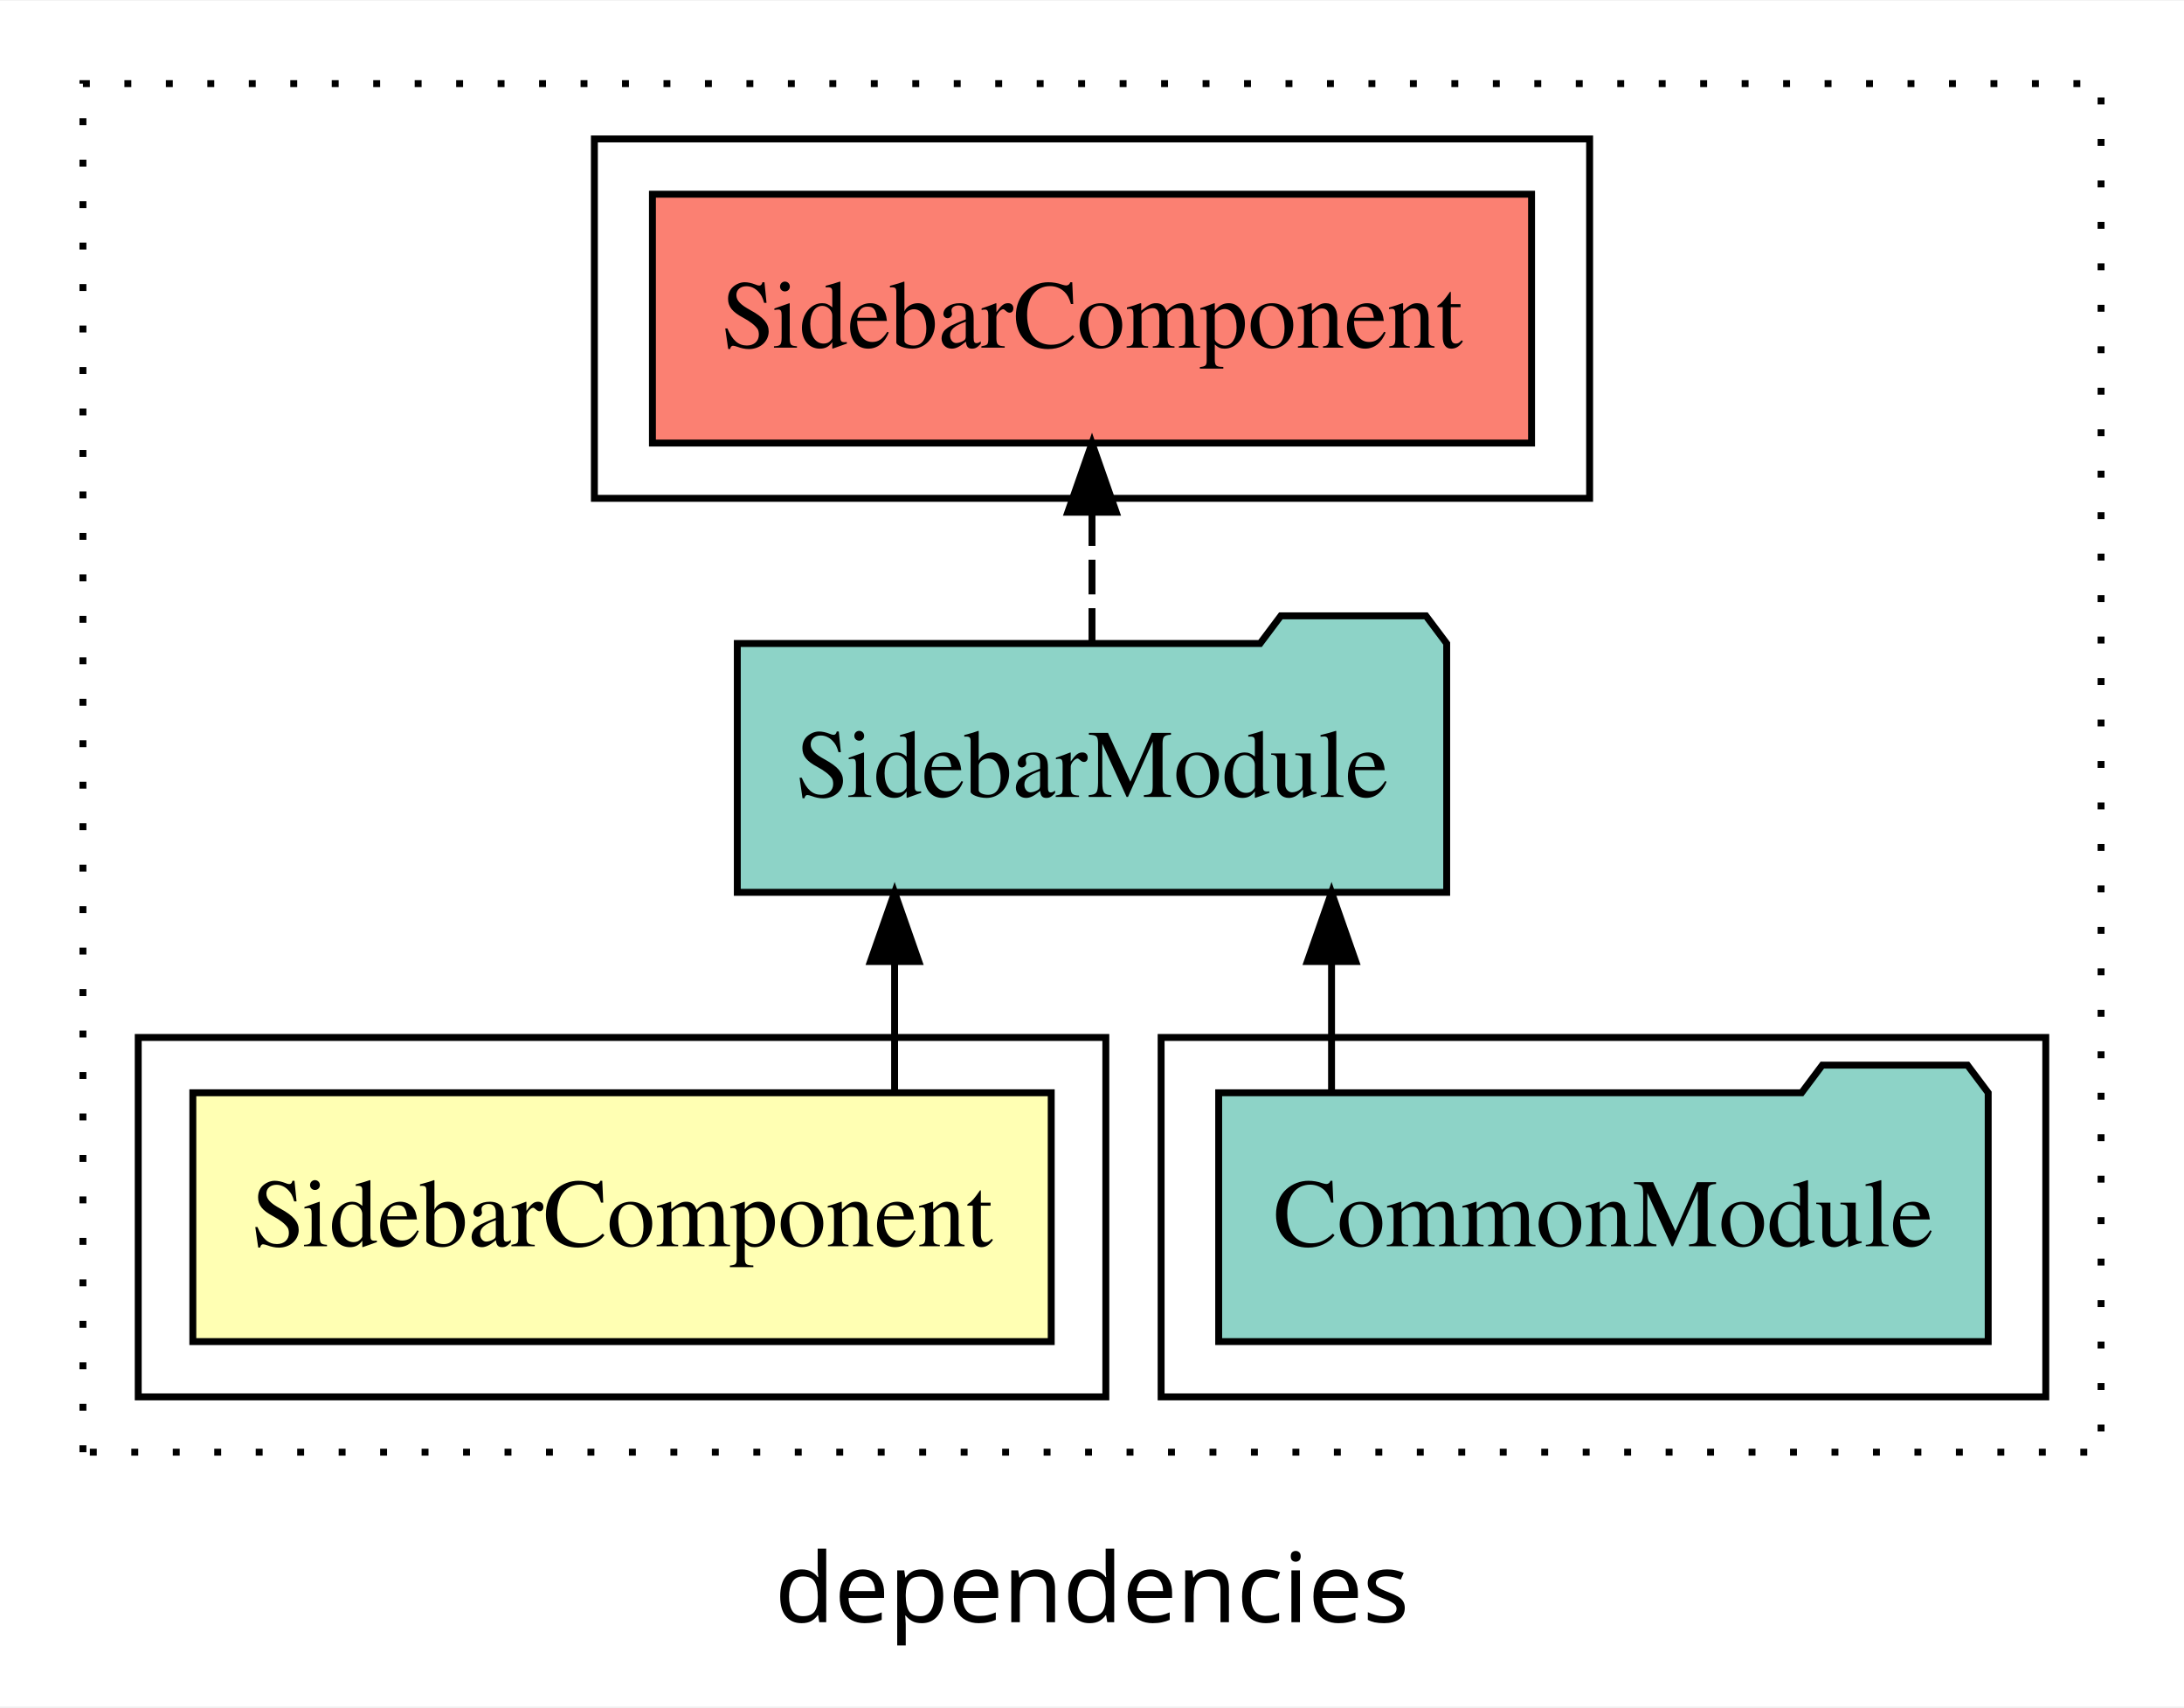
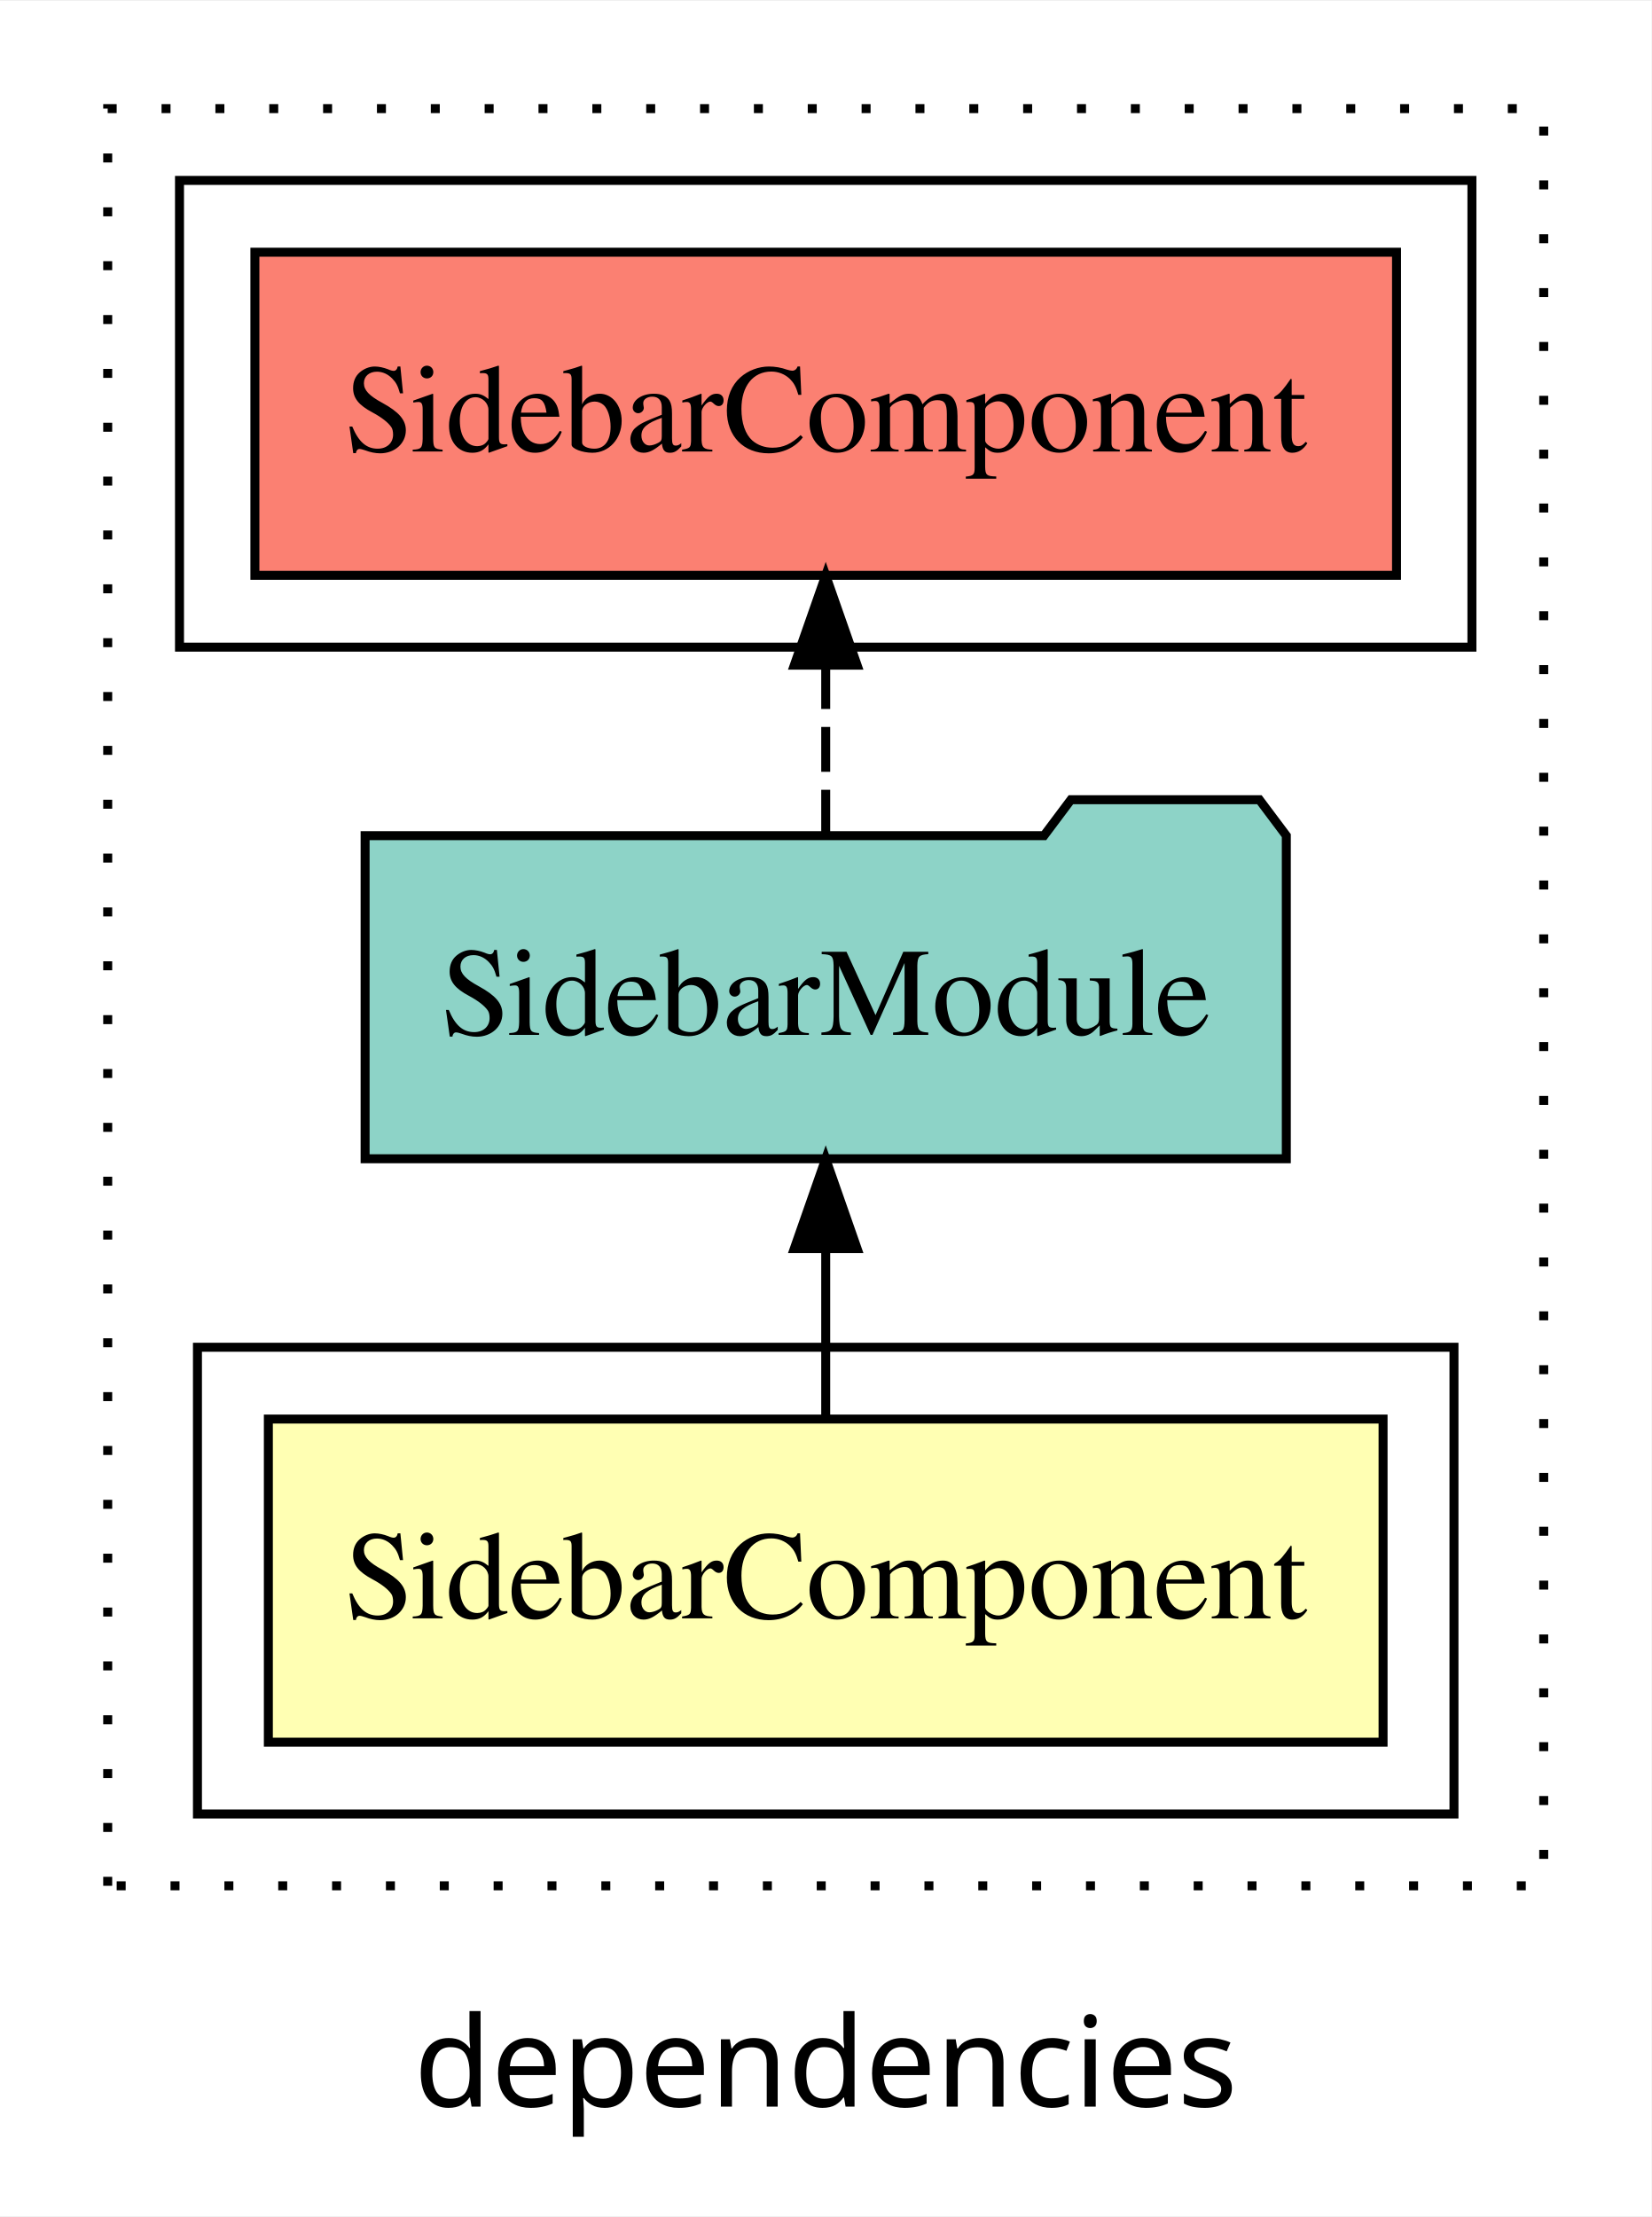
- <svg xmlns="http://www.w3.org/2000/svg" width="316pt" height="247pt" viewBox="0.00 0.00 316.00 246.80">
+ <svg xmlns="http://www.w3.org/2000/svg" width="184pt" height="247pt" viewBox="0.00 0.00 184.00 246.80">
  <g id="graph0" class="graph" transform="scale(1 1) rotate(0) translate(4 242.8)">
-     <polygon fill="white" stroke="transparent" points="-4,4 -4,-242.8 312,-242.8 312,4 -4,4" />
-     <text text-anchor="middle" x="154" y="-8.2" font-family="sans-serif" font-size="14.00">dependencies</text>
+     <polygon fill="white" stroke="transparent" points="-4,4 -4,-242.8 180,-242.8 180,4 -4,4" />
+     <text text-anchor="middle" x="88" y="-8.2" font-family="sans-serif" font-size="14.00">dependencies</text>
    <g id="clust1" class="cluster">
-       <polygon fill="none" stroke="black" stroke-dasharray="1,5" points="8,-32.8 8,-230.8 300,-230.8 300,-32.8 8,-32.8" />
+       <polygon fill="none" stroke="black" stroke-dasharray="1,5" points="8,-32.8 8,-230.8 168,-230.8 168,-32.8 8,-32.8" />
    </g>
-     <g id="clust4" class="cluster">
-       <polygon fill="none" stroke="black" points="164,-40.8 164,-92.8 292,-92.8 292,-40.8 164,-40.8" />
+     <g id="clust2" class="cluster">
+       <polygon fill="none" stroke="black" points="18,-40.8 18,-92.8 158,-92.8 158,-40.8 18,-40.8" />
    </g>
    <g id="clust5" class="cluster">
-       <polygon fill="none" stroke="black" points="82,-170.8 82,-222.8 226,-222.8 226,-170.8 82,-170.8" />
-     </g>
-     <g id="clust2" class="cluster">
-       <polygon fill="none" stroke="black" points="16,-40.8 16,-92.8 156,-92.8 156,-40.8 16,-40.8" />
+       <polygon fill="none" stroke="black" points="16,-170.8 16,-222.8 160,-222.8 160,-170.8 16,-170.8" />
    </g>
    <g id="node1" class="node">
-       <polygon fill="#ffffb3" stroke="black" points="148.1,-84.8 23.9,-84.8 23.9,-48.8 148.1,-48.8 148.1,-84.8" />
-       <text text-anchor="middle" x="86" y="-62.6" font-family="Times,serif" font-size="14.00">SidebarComponent</text>
+       <polygon fill="#ffffb3" stroke="black" points="150.1,-84.8 25.9,-84.8 25.9,-48.8 150.1,-48.8 150.1,-84.8" />
+       <text text-anchor="middle" x="88" y="-62.6" font-family="Times,serif" font-size="14.00">SidebarComponent</text>
    </g>
    <g id="node2" class="node">
-       <polygon fill="#8dd3c7" stroke="black" points="205.32,-149.8 202.32,-153.8 181.32,-153.8 178.32,-149.8 102.68,-149.8 102.68,-113.8 205.32,-113.8 205.32,-149.8" />
-       <text text-anchor="middle" x="154" y="-127.6" font-family="Times,serif" font-size="14.00">SidebarModule</text>
+       <polygon fill="#8dd3c7" stroke="black" points="139.32,-149.8 136.32,-153.8 115.32,-153.8 112.32,-149.8 36.68,-149.8 36.68,-113.8 139.32,-113.8 139.32,-149.8" />
+       <text text-anchor="middle" x="88" y="-127.6" font-family="Times,serif" font-size="14.00">SidebarModule</text>
    </g>
    <g id="edge1" class="edge">
-       <path fill="none" stroke="black" d="M125.44,-84.91C125.44,-84.91 125.44,-103.79 125.44,-103.79" />
-       <polygon fill="black" stroke="black" points="121.94,-103.79 125.44,-113.79 128.94,-103.79 121.94,-103.79" />
-     </g>
-     <g id="node4" class="node">
-       <polygon fill="#fb8072" stroke="black" points="217.6,-214.8 90.4,-214.8 90.4,-178.8 217.6,-178.8 217.6,-214.8" />
-       <text text-anchor="middle" x="154" y="-192.6" font-family="Times,serif" font-size="14.00">SidebarComponent </text>
-     </g>
-     <g id="edge3" class="edge">
-       <path fill="none" stroke="black" stroke-dasharray="5,2" d="M154,-149.91C154,-149.91 154,-168.79 154,-168.79" />
-       <polygon fill="black" stroke="black" points="150.5,-168.79 154,-178.79 157.5,-168.79 150.5,-168.79" />
+       <path fill="none" stroke="black" d="M88,-84.91C88,-84.91 88,-103.79 88,-103.79" />
+       <polygon fill="black" stroke="black" points="84.5,-103.79 88,-113.79 91.5,-103.79 84.5,-103.79" />
    </g>
    <g id="node3" class="node">
-       <polygon fill="#8dd3c7" stroke="black" points="283.67,-84.8 280.67,-88.8 259.67,-88.8 256.67,-84.8 172.33,-84.8 172.33,-48.8 283.67,-48.8 283.67,-84.8" />
-       <text text-anchor="middle" x="228" y="-62.6" font-family="Times,serif" font-size="14.00">CommonModule</text>
+       <polygon fill="#fb8072" stroke="black" points="151.6,-214.8 24.4,-214.8 24.4,-178.8 151.6,-178.8 151.6,-214.8" />
+       <text text-anchor="middle" x="88" y="-192.6" font-family="Times,serif" font-size="14.00">SidebarComponent </text>
    </g>
    <g id="edge2" class="edge">
-       <path fill="none" stroke="black" d="M188.66,-84.91C188.66,-84.91 188.66,-103.79 188.66,-103.79" />
-       <polygon fill="black" stroke="black" points="185.16,-103.79 188.66,-113.79 192.16,-103.79 185.16,-103.79" />
+       <path fill="none" stroke="black" stroke-dasharray="5,2" d="M88,-149.91C88,-149.91 88,-168.79 88,-168.79" />
+       <polygon fill="black" stroke="black" points="84.5,-168.79 88,-178.79 91.5,-168.79 84.5,-168.79" />
    </g>
  </g>
</svg>
